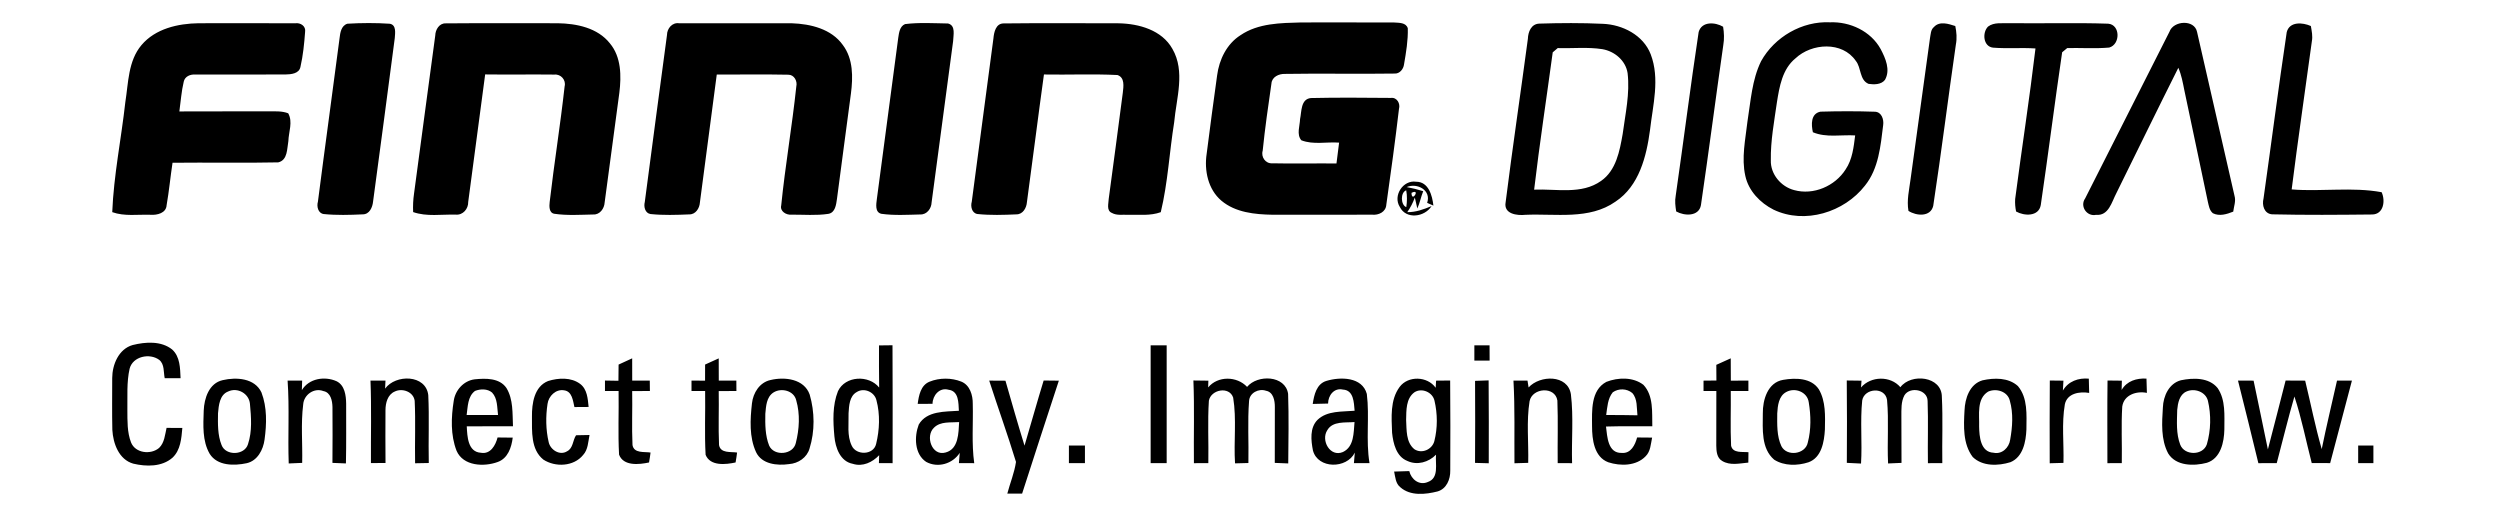
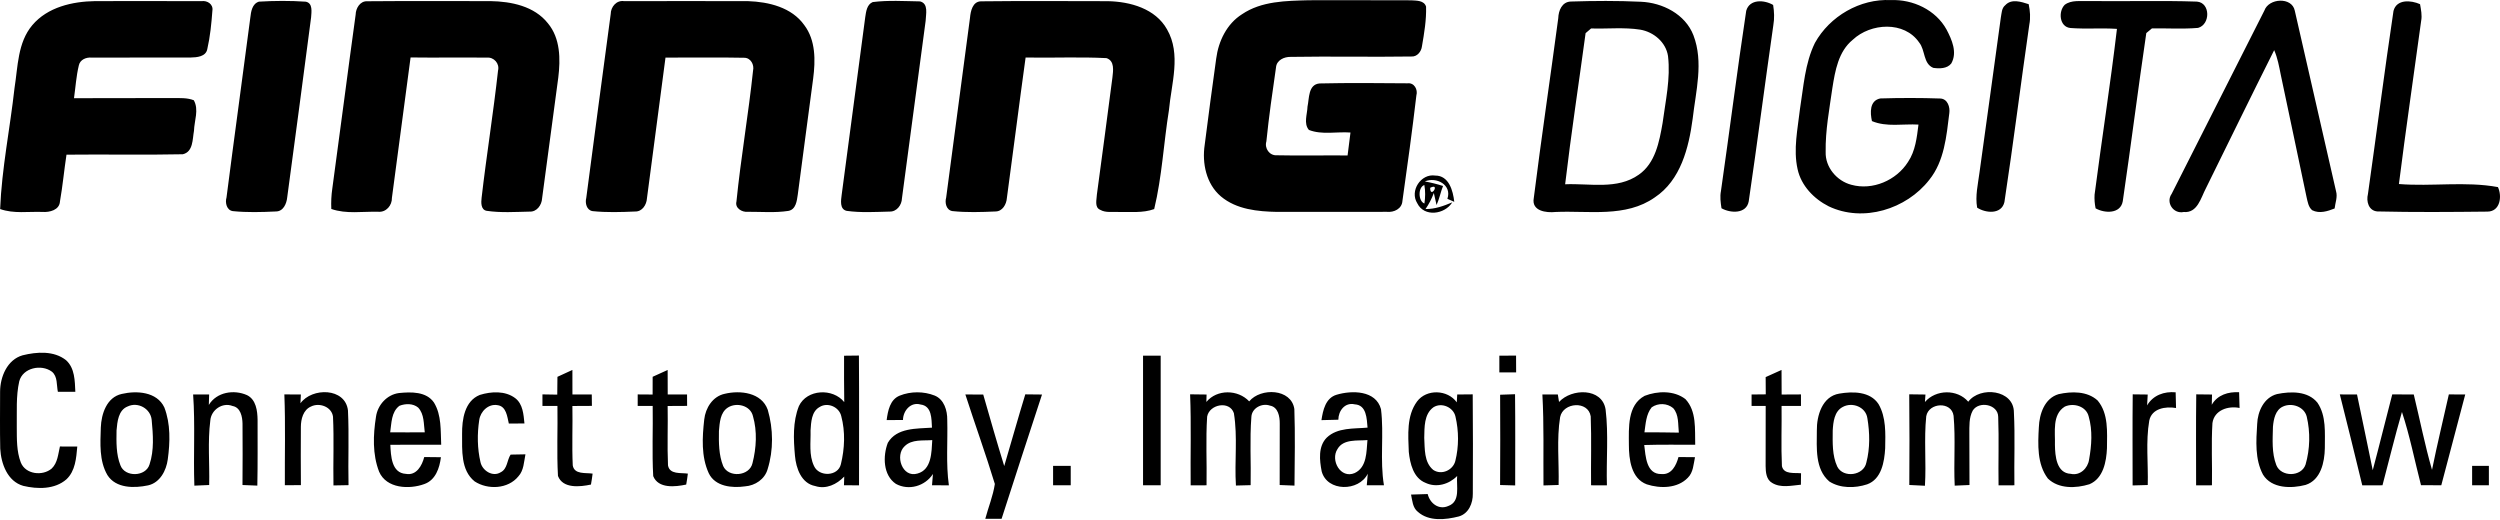
- <svg xmlns="http://www.w3.org/2000/svg" width="1040" height="216" viewBox="0 0 780 162">
-   <path d="M44.14 14.07c4.34-5.14 11.39-6.73 17.84-6.82 10.05 0 20.1-.03 30.15.01 1.62-.24 3.37.89 3.06 2.7-.27 3.66-.63 7.33-1.45 10.91-.42 2.15-2.96 2.33-4.73 2.37-9.35.06-18.71-.04-28.06.02-1.53-.13-3.27.56-3.62 2.21-.74 3.05-.93 6.2-1.37 9.3 9.35-.06 18.69.01 28.03-.04 1.98.02 4.04-.12 5.93.62 1.51 2.67.13 5.83.05 8.68-.44 2.35-.19 5.93-3.16 6.63-10.98.24-21.99-.01-32.98.12-.67 4.41-1.08 8.86-1.85 13.26-.14 2.44-2.95 3.12-4.96 2.97-3.99-.15-8.15.56-12-.82.46-11.51 2.81-22.86 4.08-34.3.97-6.06.86-12.86 5.04-17.82zM108.38 7.4c4.41-.26 8.86-.29 13.27.01 2.07.4 1.62 2.93 1.52 4.46-2.19 17.01-4.51 34-6.77 51-.18 1.81-1.11 4.04-3.27 4.01-4.04.19-8.12.31-12.15-.1-1.75-.25-2.23-2.39-1.79-3.86 2.18-17 4.54-33.98 6.75-50.98.2-1.72.5-3.92 2.44-4.54zM135.8 11.07c.04-1.78 1.23-3.84 3.23-3.78 11.65-.11 23.31-.01 34.96-.04 5.9.09 12.46 1.41 16.31 6.29 3.54 4.25 3.58 10.15 2.94 15.37-1.55 11.42-3.04 22.84-4.59 34.26-.1 1.88-1.49 3.86-3.55 3.75-4.04.08-8.14.37-12.14-.22-1.71-.28-1.61-2.39-1.46-3.68 1.39-12.04 3.33-24.02 4.66-36.07.51-1.99-1.17-3.88-3.18-3.68-7.2-.09-14.41.05-21.61-.05-1.79 13.26-3.5 26.53-5.29 39.79.06 2.14-1.63 4.16-3.88 3.95-4.42-.12-9.03.7-13.3-.79-.09-1.93 0-3.87.28-5.78 2.25-16.43 4.35-32.89 6.62-49.32zM208.1 10.92c.01-2.03 1.64-4 3.8-3.66 11.72-.02 23.44-.03 35.15 0 5.84.2 12.35 1.75 15.92 6.79 3.26 4.32 3.18 10.03 2.52 15.14-1.44 10.97-2.94 21.92-4.36 32.89-.26 1.76-.51 4.25-2.67 4.64-3.8.58-7.7.23-11.54.25-1.59.17-3.65-1.04-3.18-2.89 1.25-12.4 3.4-24.72 4.71-37.12.39-1.66-.66-3.65-2.49-3.65-7.44-.16-14.89-.02-22.33-.05a17405.4 17405.4 0 0 1-5.26 39.92c-.11 1.79-1.33 3.76-3.33 3.71-4.02.17-8.09.31-12.1-.11-1.68-.28-2.15-2.3-1.77-3.73 2.26-17.38 4.61-34.75 6.93-52.13zM282.37 7.52c4.42-.56 8.96-.26 13.42-.19 2.48.63 1.63 3.68 1.58 5.54-2.24 16.76-4.46 33.52-6.71 50.28-.05 1.89-1.47 3.83-3.5 3.76-4.04.1-8.14.36-12.16-.2-2.08-.46-1.62-3.04-1.42-4.62 2.21-16.76 4.45-33.52 6.67-50.28.24-1.56.45-3.59 2.12-4.29zM309.95 11.97c.17-1.87.73-4.61 3.1-4.66 11.99-.14 24-.05 35.99-.04 6.32.12 13.47 2.1 16.76 7.99 4.07 7.06 1.22 15.37.54 22.91-1.5 9.32-1.96 18.84-4.18 28.03-3.26 1.19-6.77.74-10.16.82-1.7-.11-3.55.29-5.1-.59-1.76-.71-1.02-2.97-.98-4.39 1.46-11.04 2.99-22.08 4.4-33.14.21-1.91.68-4.7-1.67-5.49-7.63-.39-15.3-.03-22.94-.17-1.84 13.27-3.5 26.57-5.31 39.84-.13 1.78-1.25 3.8-3.25 3.8-4.06.18-8.17.32-12.21-.11-1.72-.28-2.18-2.36-1.75-3.82 2.21-17 4.54-33.98 6.76-50.98zM387.04 10.98c5.55-3.77 12.52-3.8 18.97-3.98 9.67.01 19.34-.03 29.01.02 1.5.11 3.66-.01 4.21 1.8.11 3.77-.53 7.53-1.17 11.24-.17 1.48-1.35 2.99-2.96 2.89-11.41.18-22.83-.09-34.24.11-1.85-.05-4.01.92-4.17 2.99-1.01 6.97-2.02 13.96-2.73 20.97-.59 1.94.88 4.08 2.98 3.93 6.67.15 13.36-.01 20.04.05.28-2.16.55-4.33.82-6.5-3.91-.29-8.05.72-11.78-.73-1.56-1.82-.46-4.47-.4-6.62.51-2.32.16-6.25 3.39-6.56 8.31-.19 16.64-.11 24.95-.04 1.92-.24 3 1.78 2.52 3.44-1.17 9.97-2.54 19.93-3.95 29.88-.13 2.26-2.41 3.33-4.45 3.11-10.34.05-20.69 0-31.04.02-5.53-.1-11.56-.68-15.97-4.39-4.17-3.54-5.38-9.43-4.59-14.64 1.03-8.16 2.13-16.3 3.26-24.45.64-4.92 3-9.82 7.3-12.54zM480.25 7.37c6.61-.21 13.25-.25 19.85.06 6.15.25 12.61 3.52 14.92 9.51 2.92 7.64.67 15.84-.22 23.65-1.1 8.23-3.39 17.43-10.75 22.31-8.21 5.78-18.7 3.7-28.08 4.12-2.67.29-6.91-.24-6.21-3.94 2.14-17.01 4.67-33.99 6.94-50.99.07-2.15 1.04-4.63 3.55-4.72m5.76 7.63c-.39.34-1.17 1-1.56 1.33-1.93 14.28-4.11 28.53-5.8 42.84 6.95-.3 14.79 1.61 20.88-2.72 4.71-3.27 5.81-9.35 6.74-14.62.83-6.29 2.3-12.64 1.54-19.02-.6-3.93-4.07-6.82-7.87-7.47-4.6-.72-9.29-.19-13.93-.34zM529.98 9.99c.96-3.39 5.15-3.12 7.63-1.65.31 1.89.39 3.82.06 5.72-2.39 16.65-4.54 33.33-6.98 49.96-.66 3.61-5.19 3.38-7.72 1.95-.25-1.63-.47-3.27-.15-4.9 2.45-17.02 4.59-34.09 7.16-51.08zM549.46 19.09c4.2-7.57 12.8-12.56 21.5-12.13 6.25-.25 12.74 2.76 15.81 8.36 1.51 2.87 3.11 6.48 1.34 9.6-1.17 1.51-3.4 1.5-5.11 1.25-2.88-1.19-2.23-5.03-3.99-7.18-4.21-6.17-13.76-5.55-18.83-.78-4.09 3.33-5 8.8-5.78 13.7-.85 6-2 12.01-1.9 18.09-.14 4.33 3.16 8.24 7.27 9.31 6.02 1.67 12.77-1.24 16.07-6.46 2.11-3.12 2.51-6.97 2.97-10.6-4.39-.26-9.02.77-13.19-.99-.53-2.36-.71-5.8 2.36-6.42 5.69-.17 11.4-.18 17.08.02 2.03.14 2.74 2.45 2.49 4.17-.81 6.51-1.4 13.57-5.68 18.88-6.48 8.34-18.78 12.16-28.51 7.51-4.19-2.11-7.81-5.86-8.82-10.54-1.26-5.63.04-11.38.67-17 1.02-6.33 1.39-12.95 4.25-18.79zM603.41 8.41c1.75-1.91 4.53-.97 6.64-.29.4 1.9.56 3.86.18 5.79-2.43 16.76-4.51 33.57-7.06 50.31-.83 3.56-5.28 3.17-7.73 1.58-.59-3.32.24-6.63.66-9.92 2.02-14.66 4.07-29.33 6.06-44 .24-1.19.2-2.63 1.25-3.47zM620.26 8.3c1.92-1.46 4.48-.95 6.72-1.07 10.26.14 20.53-.19 30.77.16 3.85.32 3.83 6.49.32 7.45-4.35.38-8.73.07-13.09.15-.4.33-1.2.99-1.59 1.32-2.34 15.88-4.34 31.8-6.67 47.67-.64 3.65-5.16 3.45-7.7 2.01-.27-1.29-.37-2.59-.29-3.89 2.04-15.67 4.48-31.29 6.34-46.98-4.41-.3-8.83.1-13.22-.25-3.1-.32-3.46-4.68-1.59-6.57zM676.86 9.93c1.23-3.54 7.82-3.94 8.62.03 3.9 17.05 7.79 34.1 11.69 51.15.49 1.64-.21 3.29-.4 4.92-2 .8-4.3 1.53-6.35.5-1.09-.9-1.28-2.39-1.59-3.67-2.4-11.58-4.9-23.14-7.32-34.72-.47-2.36-.9-4.77-1.87-6.99-6.53 13.01-12.91 26.1-19.35 39.15-1.43 2.7-2.38 7.1-6.31 6.73-2.91.62-5.14-2.7-3.41-5.13 8.75-17.33 17.51-34.65 26.29-51.97zM713.46 10.03c.88-3.39 4.98-3.06 7.53-1.91.27 1.57.62 3.17.31 4.76-2.09 15.41-4.36 30.8-6.3 46.22 9.33.75 18.85-.83 28.07.87 1.23 2.64.64 6.93-2.98 6.95-10.4.11-20.82.2-31.22-.05-2.48-.21-3.18-2.87-2.65-4.94 2.45-17.3 4.66-34.63 7.24-51.9zM436.74 64.56c-2.23-3.5 1.02-8.49 5.09-7.86 3.9-.02 5.05 4.35 5.39 7.45-.66-.29-1.3-.58-1.95-.86 1.36-3.95-3.12-6.33-6.4-4.92 1.75.31 3.47.74 5.17 1.28-.71 1.77-1.04 3.67-1.84 5.4l-.77-3.42c-.59 1.63-1.38 3.14-2.36 4.56 2.68.04 5.16-.88 7.59-1.9-2.14 3.45-7.97 4.26-9.92.27m2.02.06c.26-1.68.3-3.57-.02-5.24-1.85.62-1.75 4.61.02 5.24m1.63-4.45c.01 3.3 2.99-1.52 0 0zM41.39 107.65c4.02-1 8.91-1.34 12.33 1.4 2.49 2.26 2.47 5.84 2.62 8.94-1.65.01-3.3.01-4.95.01-.41-1.91-.02-4.34-1.7-5.71-2.97-2.21-8.26-1.12-9.25 2.74-.96 4.24-.63 8.64-.7 12.96.02 3.36-.08 6.86 1.14 10.04 1.34 3.39 6.18 3.92 8.76 1.72 1.69-1.62 1.83-4.11 2.33-6.25 1.64 0 3.28 0 4.92.02-.29 3.24-.54 6.92-3.08 9.29-3.32 2.89-8.18 2.81-12.23 1.85-4.5-1.27-6.3-6.32-6.53-10.55-.12-5.38-.04-10.76-.04-16.14.01-4.2 2.01-9.08 6.38-10.32zM274.25 107.77c1.05-.02 3.16-.04 4.21-.05.09 12.26.03 24.53.03 36.79-1.06 0-3.2-.02-4.27-.02l.08-2.47c-2.1 2.21-5.15 3.69-8.23 2.69-3.95-.74-5.43-5.06-5.74-8.58-.42-4.67-.65-9.65 1.12-14.09 2.27-4.81 9.63-5.15 12.85-1.12-.09-4.38-.04-8.77-.05-13.15m-6.95 14.55c-2.29 1.26-2.4 4.31-2.55 6.62.09 3.36-.52 6.98.99 10.11 1.4 3.09 6.8 2.98 7.61-.54 1.08-4.42 1.28-9.2.1-13.63-.61-2.61-3.88-4.02-6.15-2.56zM359 107.75h5v36.75h-5v-36.75zM460 107.75c1.58 0 3.16 0 4.74-.01 0 1.59 0 3.17.02 4.76H460c-.01-1.58 0-3.17 0-4.75zM193 113.75c1.41-.66 2.82-1.3 4.24-1.95.01 2.32.01 4.63.01 6.95 1.83 0 3.65-.01 5.48 0l.04 3.24-5.53.03c.11 5.61-.16 11.23.1 16.84.46 2.66 3.68 2.02 5.63 2.33a53.89 53.89 0 0 1-.47 3.1c-3.09.66-7.98 1.21-9.35-2.44-.37-6.6-.04-13.23-.15-19.85h-4.25v-3.27c1.4.02 2.8.04 4.2.07.03-1.69.04-3.37.05-5.05zM219.99 113.74c1.42-.65 2.83-1.29 4.25-1.93.01 2.31.01 4.63.02 6.94h5.48c.01.81.02 2.43.02 3.24l-5.52.03c.11 5.61-.15 11.24.1 16.84.47 2.65 3.67 2.03 5.63 2.33-.13 1.03-.28 2.07-.47 3.1-3.08.66-7.91 1.21-9.35-2.39-.37-6.62-.04-13.27-.15-19.9h-4.25v-3.26l4.23.03c.01-1.68.01-3.36.01-5.03zM535.49 113.83c1.49-.68 2.98-1.37 4.5-2.03 0 2.32.01 4.64.03 6.97 1.82-.02 3.64-.02 5.48-.03V122H540c.08 5.68-.17 11.38.1 17.06.53 2.44 3.59 1.83 5.42 2.03l-.04 3.24c-2.7.24-5.71 1-8.17-.52-1.66-.95-1.81-3.06-1.83-4.75 0-5.69.03-11.37.02-17.06h-4v-3.24c1.33-.01 2.67-.03 4.02-.04-.02-1.63-.03-3.26-.03-4.89zM69.5 118.6c4.22-.98 9.96-.65 12.07 3.83 1.79 4.65 1.64 9.85.97 14.73-.42 3.17-2.21 6.61-5.58 7.36-3.9.83-9.14.88-11.53-2.92-2.36-4.05-2.01-8.97-1.87-13.48.15-3.85 1.66-8.58 5.94-9.52m1.67 3.55c-2.66 1.04-2.93 4.35-3.15 6.79-.05 3.3-.14 6.77 1.1 9.89 1.27 3.46 7.2 3.27 8.25-.24 1.35-4.03 1-8.45.61-12.62-.3-3.21-3.9-5.21-6.81-3.82zM94.18 121.72c2.22-3.66 7.11-4.43 10.82-2.78 2.58 1.26 2.96 4.46 3 7-.01 6.22.06 12.44-.07 18.65-1.4-.06-2.81-.12-4.21-.17.02-5.81.08-11.62.01-17.42-.04-1.95-.55-4.57-2.82-4.98-2.88-1.13-6.09 1.11-6.31 4.13-.77 6.04-.17 12.18-.32 18.27-1.4.05-2.8.11-4.2.18-.31-8.61.26-17.25-.35-25.85h4.54c-.02.74-.07 2.23-.09 2.97zM120.15 121.25c3.28-4.52 12.71-4.46 13.47 2.02.34 7.05 0 14.13.16 21.19-1.43.01-2.85.04-4.27.08-.12-6.5.18-13-.13-19.49-.37-2.82-3.87-4.07-6.24-2.88-2.21.95-2.86 3.58-2.87 5.77-.06 5.5-.01 11.01.01 16.51-1.52.03-3.03.04-4.55.03-.05-8.58.2-17.17-.14-25.74 1.56.01 3.12.01 4.68.01l-.12 2.5zM141.56 125.1c.46-3.36 3.1-6.3 6.51-6.75 3.41-.34 7.77-.48 9.94 2.71 2.17 3.57 1.85 7.93 2.04 11.94-4.81.01-9.61-.02-14.42.02.16 3.08.3 8.01 4.41 8.24 3 .56 4.58-2.35 5.2-4.77 1.57.01 3.15.03 4.73.05-.38 3.06-1.51 6.49-4.71 7.61-4.28 1.56-10.73 1.29-12.81-3.5-1.91-4.92-1.7-10.42-.89-15.55m6.64-3.13c-2.32 1.75-2.22 4.92-2.61 7.51 3.27.03 6.53.02 9.8 0-.32-2.37-.11-5.13-1.87-7.01-1.45-1.22-3.63-1.17-5.32-.5zM171 118.88c3.22-1 7.18-1.22 10.01.9 2.22 1.67 2.38 4.66 2.64 7.19-1.48.02-2.95.03-4.43.03-.46-1.95-.7-4.9-3.22-5.22-2.59-.45-4.84 1.79-5.17 4.23-.6 3.94-.55 8.05.36 11.95.53 2.4 3.46 4.27 5.72 2.85 1.95-.96 1.76-3.44 2.82-5.01l4.2-.08c-.43 2.12-.45 4.57-2 6.24-2.93 3.63-8.69 3.87-12.41 1.43-3.96-3.19-3.52-8.85-3.55-13.41-.04-4.09.69-9.37 5.03-11.1zM240.43 118.56c4.4-1.05 10.45-.37 12.19 4.54 1.58 5.42 1.65 11.43-.04 16.83-.8 2.84-3.54 4.67-6.41 4.87-3.67.53-8.48.06-10.28-3.73-2.17-4.72-1.84-10.18-1.28-15.22.36-3.28 2.4-6.57 5.82-7.29m.9 3.89c-2.22 1.42-2.33 4.31-2.55 6.66-.06 3.32-.05 6.8 1.2 9.93 1.53 3.39 7.48 2.89 8.31-.81 1.1-4.31 1.38-9.03.13-13.34-.71-3.03-4.65-3.98-7.09-2.44zM290.03 119.08c3.1-1.25 6.82-1.25 9.92-.01 2.67 1.1 3.59 4.24 3.55 6.9.17 6.18-.4 12.4.46 18.54-1.59 0-3.19-.01-4.78-.02.06-.8.19-2.4.26-3.2-2.22 3.45-6.85 4.8-10.49 2.81-3.67-2.45-3.73-7.9-2.3-11.64 2.53-4.33 8.19-3.99 12.52-4.3-.15-2.44.02-6.16-3.23-6.56-2.8-.81-4.97 1.77-4.99 4.39-1.55 0-3.09.01-4.63.02.35-2.62.94-5.83 3.71-6.93m1.4 14.33c-2.85 2.62-.69 9.06 3.63 7.76 4.06-1.1 3.98-6.12 4.19-9.48-2.62.21-5.77-.3-7.82 1.72zM376.95 120.87c3.01-3.65 8.97-3.55 12.14-.16 3.25-3.93 11.95-3.67 12.8 2.17.25 7.23.1 14.48.04 21.71-1.41-.07-2.81-.12-4.2-.17.02-5.81.04-11.62.02-17.43.02-1.97-.45-4.68-2.78-5.08-2.25-.79-5.12.67-5.26 3.19-.5 6.43-.07 12.91-.21 19.36-1.04.03-3.13.09-4.17.11-.44-6.83.53-13.75-.58-20.52-1.21-3.64-6.94-2.52-7.58.97-.42 6.47-.05 12.99-.17 19.48-1.5 0-3 0-4.5.01-.1-8.6.19-17.21-.16-25.8l4.67.06-.06 2.1zM413.87 118.83c4.32-1.29 11.14-1.28 12.58 4.08.89 7.15-.36 14.44.84 21.59-1.63-.01-3.25-.01-4.87 0l.28-3.28c-2.51 5.1-11.51 5.14-13.06-.66-.61-3.15-1.05-7.07 1.43-9.57 3.07-2.93 7.67-2.48 11.57-2.84-.23-2.52-.25-6.42-3.64-6.6-2.78-.64-4.63 1.84-4.64 4.36-1.6.06-3.21.09-4.79.12.43-2.81 1.16-6.27 4.3-7.2m.25 15.39c-2.08 3.15.86 8.53 4.87 6.81 3.53-1.66 3.32-6.06 3.62-9.35-2.85.26-6.8-.39-8.49 2.54zM436.67 120.74c2.68-3.61 8.68-3.38 11.26.24.03-.56.1-1.67.13-2.22 1.46-.02 2.92-.03 4.39-.04.09 9.38.07 18.76.03 28.14.05 2.69-1.16 5.66-3.96 6.47-3.76.95-8.49 1.48-11.62-1.31-1.5-1.18-1.56-3.19-1.93-4.89 1.57-.07 3.14-.12 4.72-.15.62 2.61 3.13 4.59 5.83 3.39 3.55-1.27 2.24-5.64 2.52-8.51-2.29 2.36-5.88 3.4-8.95 1.95-3.46-1.36-4.41-5.47-4.76-8.78-.17-4.8-.67-10.19 2.34-14.29m4.65 1.64c-2.69 1.94-2.54 5.68-2.61 8.65.18 3.1-.1 6.9 2.54 9.1 2.32 1.58 5.6.12 6.27-2.52 1.03-4.1 1-8.5.04-12.6-.59-2.64-3.93-4.1-6.24-2.63zM476.92 120.88c3.53-3.88 12.22-4.1 13.2 2.13.86 7.12.16 14.34.37 21.5-1.5-.01-3-.01-4.49-.01-.08-6.52.15-13.04-.1-19.55-.71-4.5-7.81-4-8.67.21-1.02 6.34-.27 12.84-.43 19.25-1.44.07-2.86.11-4.29.13-.08-8.6.17-17.2-.31-25.79h4.38c.08.53.25 1.6.34 2.13zM501.19 119.14c3.63-1.41 8.33-1.56 11.55.92 3.23 3.43 2.66 8.59 2.78 12.94-4.82.02-9.64-.07-14.45.08.4 3.12.53 8.34 4.9 8.23 2.88.26 4.19-2.52 4.81-4.82 1.55.01 3.12.02 4.68.04-.43 2.01-.47 4.31-2.04 5.84-2.93 3.05-7.85 3.09-11.63 1.86-4.44-1.65-5.07-7.14-5.07-11.23-.01-4.78-.47-11.22 4.47-13.86m2 3.25c-1.62 1.99-1.7 4.67-2.06 7.09 3.25.02 6.5 0 9.75.09-.27-2.34.07-5.06-1.61-6.95-1.72-1.43-4.25-1.5-6.08-.23zM556.36 118.51c3.79-.65 8.75-.66 11.12 2.96 2.19 3.75 1.97 8.35 1.89 12.54-.22 3.8-1.02 8.75-5.12 10.22-3.44 1.12-7.59 1.18-10.71-.81-4.11-3.53-3.55-9.53-3.54-14.42-.06-4.23 1.52-9.7 6.36-10.49m.95 3.8c-2.37 1.25-2.67 4.28-2.81 6.67-.02 3.41-.18 7.06 1.29 10.22 1.69 3.35 7.54 2.58 8.25-1.17 1.06-4.04.97-8.41.29-12.51-.43-3.24-4.3-4.72-7.02-3.21zM580.64 120.89c3.07-3.58 9.19-3.71 12.28-.08 3.35-4.47 12.95-3.44 12.94 3.03.35 6.88.03 13.77.14 20.66-1.5 0-3 .01-4.49.01-.11-6.47.14-12.95-.1-19.42-.04-3.58-5.48-4.57-7.22-1.77-1.1 2.04-.94 4.42-.96 6.66.04 4.81 0 9.63.04 14.44-1.4.05-2.8.11-4.19.18-.32-6.6.27-13.23-.32-19.81-.57-4.16-7.06-3.76-7.75.14-.67 6.53.04 13.14-.37 19.7-1.48-.1-2.96-.17-4.43-.22.05-8.56.08-17.13-.02-25.7l4.6.06c-.04.53-.11 1.59-.15 2.12zM618.54 118.66c3.66-.81 8.1-.9 11.05 1.8 3.14 3.73 2.67 8.98 2.65 13.54-.16 3.78-1.04 8.56-4.97 10.2-3.82 1.19-8.73 1.36-11.78-1.62-3.1-4.09-2.83-9.65-2.56-14.52.14-3.75 1.6-8.23 5.61-9.4m1.75 3.53c-3.65 2.27-2.68 7.23-2.8 10.87.05 3.1.41 8.01 4.49 8.19 2.62.59 4.84-1.56 5.19-4.04.72-4 1.03-8.26-.11-12.21-.68-2.9-4.26-3.95-6.77-2.81zM643.62 121.85c1.68-2.89 4.85-4.01 8.09-3.71.03 1.49.06 2.97.11 4.45-2.96-.5-6.86.09-7.59 3.57-1.03 6-.26 12.18-.43 18.26-1.44.05-2.87.09-4.29.12 0-8.61-.06-17.21.03-25.82 1.06.01 3.19.04 4.25.05-.04.77-.13 2.31-.17 3.08zM661.95 121.67c1.62-2.81 4.67-3.72 7.75-3.55.03 1.49.07 2.98.13 4.46-3.24-.67-7.18.61-7.69 4.28-.36 5.87-.03 11.76-.14 17.64-1.51 0-3 0-4.49.01 0-8.6-.07-17.2.04-25.79 1.48.01 2.97.03 4.47.05-.02.72-.05 2.17-.07 2.9zM680.44 118.64c3.83-.79 8.75-.92 11.46 2.44 2.56 3.75 2.08 8.57 2.1 12.89-.07 3.96-1.14 9.05-5.45 10.42-4.04 1.06-9.62 1.08-12.08-2.92-2.32-4.36-1.95-9.57-1.65-14.34.13-3.55 1.9-7.51 5.62-8.49m1.72 3.52c-2.19.96-2.68 3.63-2.87 5.75-.08 3.61-.38 7.4.95 10.85 1.34 3.44 7.11 3.42 8.3-.15 1.26-4.36 1.37-9.15.33-13.57-.71-2.83-4.2-4.02-6.71-2.88zM308.63 118.75c1.69 0 3.38.01 5.07.03 1.94 6.76 3.87 13.53 5.95 20.26 2.01-6.77 3.9-13.57 5.97-20.32 1.58.02 3.16.03 4.74.05-3.83 11.74-7.7 23.47-11.46 35.23h-4.62c.87-3.3 2.21-6.49 2.71-9.88-2.59-8.51-5.63-16.9-8.36-25.37zM460.22 118.83c1.4-.06 2.81-.11 4.23-.15.1 8.62.04 17.24.04 25.86-1.44-.03-2.86-.07-4.28-.12.07-8.53.05-17.06.01-25.59zM698.25 118.74c1.62.01 3.24.01 4.87.02 1.53 7.14 2.96 14.31 4.46 21.46 1.91-7.14 3.66-14.33 5.53-21.49l6.1.03c1.73 7.12 3.14 14.32 5.17 21.36 1.45-7.16 3.18-14.26 4.77-21.38 1.54 0 3.09.01 4.65.01-2.24 8.59-4.54 17.16-6.79 25.74-1.93.01-3.84 0-5.75-.02-1.79-6.92-3.16-13.97-5.4-20.76-2.01 6.88-3.67 13.86-5.52 20.79-1.92 0-3.83 0-5.73.01-2.06-8.61-4.22-17.19-6.36-25.77zM333.5 139h5v5.5h-5c-.01-1.83-.01-3.67 0-5.5zM735.75 139h4.75c-.01 1.83-.01 3.66 0 5.5h-4.75c-.01-1.83-.01-3.67 0-5.5z" />
+ <svg xmlns="http://www.w3.org/2000/svg" width="944.892" height="196.212" viewBox="0 0 708.669 147.159">
+   <path d="M9.156 7.136c4.34-5.14 11.39-6.73 17.84-6.82 10.05 0 20.1-.03 30.15.01 1.62-.24 3.37.89 3.06 2.7-.27 3.66-.63 7.33-1.45 10.91-.42 2.15-2.96 2.33-4.73 2.37-9.35.06-18.71-.04-28.06.02-1.53-.13-3.27.56-3.62 2.21-.74 3.05-.93 6.2-1.37 9.3 9.35-.06 18.69.01 28.03-.04 1.98.02 4.04-.12 5.93.62 1.51 2.67.13 5.83.05 8.68-.44 2.35-.19 5.93-3.16 6.63-10.98.24-21.99-.01-32.98.12-.67 4.41-1.08 8.86-1.85 13.26-.14 2.44-2.95 3.12-4.96 2.97-3.99-.15-8.15.56-12-.82.46-11.51 2.81-22.86 4.08-34.3.97-6.06.86-12.86 5.04-17.82zM73.396.466c4.41-.26 8.86-.29 13.27.01 2.07.4 1.62 2.93 1.52 4.46-2.19 17.01-4.51 34-6.77 51-.18 1.81-1.11 4.04-3.27 4.01-4.04.19-8.12.31-12.15-.1-1.75-.25-2.23-2.39-1.79-3.86 2.18-17 4.54-33.98 6.75-50.98.2-1.72.5-3.92 2.44-4.54zM100.816 4.136c.04-1.78 1.23-3.84 3.23-3.78 11.65-.11 23.31-.01 34.96-.04 5.9.09 12.46 1.41 16.31 6.29 3.54 4.25 3.58 10.15 2.94 15.37-1.55 11.42-3.04 22.84-4.59 34.26-.1 1.88-1.49 3.86-3.55 3.75-4.04.08-8.14.37-12.14-.22-1.71-.28-1.61-2.39-1.46-3.68 1.39-12.04 3.33-24.02 4.66-36.07.51-1.99-1.17-3.88-3.18-3.68-7.2-.09-14.41.05-21.61-.05-1.79 13.26-3.5 26.53-5.29 39.79.06 2.14-1.63 4.16-3.88 3.95-4.42-.12-9.03.7-13.3-.79-.09-1.93 0-3.87.28-5.78 2.25-16.43 4.35-32.89 6.62-49.32zM173.116 3.986c.01-2.03 1.64-4 3.8-3.66 11.72-.02 23.44-.03 35.15 0 5.84.2 12.35 1.75 15.92 6.79 3.26 4.32 3.18 10.03 2.52 15.14-1.44 10.97-2.94 21.92-4.36 32.89-.26 1.76-.51 4.25-2.67 4.64-3.8.58-7.7.23-11.54.25-1.59.17-3.65-1.04-3.18-2.89 1.25-12.4 3.4-24.72 4.71-37.12.39-1.66-.66-3.65-2.49-3.65-7.44-.16-14.89-.02-22.33-.05a17405.4 17405.4 0 0 1-5.26 39.92c-.11 1.79-1.33 3.76-3.33 3.71-4.02.17-8.09.31-12.1-.11-1.68-.28-2.15-2.3-1.77-3.73 2.26-17.38 4.61-34.75 6.93-52.13zM247.386.586c4.42-.56 8.96-.26 13.42-.19 2.48.63 1.63 3.68 1.58 5.54-2.24 16.76-4.46 33.52-6.71 50.28-.05 1.89-1.47 3.83-3.5 3.76-4.04.1-8.14.36-12.16-.2-2.08-.46-1.62-3.04-1.42-4.62 2.21-16.76 4.45-33.52 6.67-50.28.24-1.56.45-3.59 2.12-4.29zM274.966 5.036c.17-1.87.73-4.61 3.1-4.66 11.99-.14 24-.05 35.99-.04 6.32.12 13.47 2.1 16.76 7.99 4.07 7.06 1.22 15.37.54 22.91-1.5 9.32-1.96 18.84-4.18 28.03-3.26 1.19-6.77.74-10.16.82-1.7-.11-3.55.29-5.1-.59-1.76-.71-1.02-2.97-.98-4.39 1.46-11.04 2.99-22.08 4.4-33.14.21-1.91.68-4.7-1.67-5.49-7.63-.39-15.3-.03-22.94-.17-1.84 13.27-3.5 26.57-5.31 39.84-.13 1.78-1.25 3.8-3.25 3.8-4.06.18-8.17.32-12.21-.11-1.72-.28-2.18-2.36-1.75-3.82 2.21-17 4.54-33.98 6.76-50.98zM352.056 4.046c5.55-3.77 12.52-3.8 18.97-3.98 9.67.01 19.34-.03 29.01.02 1.5.11 3.66-.01 4.21 1.8.11 3.77-.53 7.53-1.17 11.24-.17 1.48-1.35 2.99-2.96 2.89-11.41.18-22.83-.09-34.24.11-1.85-.05-4.01.92-4.17 2.99-1.01 6.97-2.02 13.96-2.73 20.97-.59 1.94.88 4.08 2.98 3.93 6.67.15 13.36-.01 20.04.05.28-2.16.55-4.33.82-6.5-3.91-.29-8.05.72-11.78-.73-1.56-1.82-.46-4.47-.4-6.62.51-2.32.16-6.25 3.39-6.56 8.31-.19 16.64-.11 24.95-.04 1.92-.24 3 1.78 2.52 3.44-1.17 9.97-2.54 19.93-3.95 29.88-.13 2.26-2.41 3.33-4.45 3.11-10.34.05-20.69 0-31.04.02-5.53-.1-11.56-.68-15.97-4.39-4.17-3.54-5.38-9.43-4.59-14.64 1.03-8.16 2.13-16.3 3.26-24.45.64-4.92 3-9.82 7.3-12.54zM445.266.436c6.61-.21 13.25-.25 19.85.06 6.15.25 12.61 3.52 14.92 9.51 2.92 7.64.67 15.84-.22 23.65-1.1 8.23-3.39 17.43-10.75 22.31-8.21 5.78-18.7 3.7-28.08 4.12-2.67.29-6.91-.24-6.21-3.94 2.14-17.01 4.67-33.99 6.94-50.99.07-2.15 1.04-4.63 3.55-4.72m5.76 7.63c-.39.34-1.17 1-1.56 1.33-1.93 14.28-4.11 28.53-5.8 42.84 6.95-.3 14.79 1.61 20.88-2.72 4.71-3.27 5.81-9.35 6.74-14.62.83-6.29 2.3-12.64 1.54-19.02-.6-3.93-4.07-6.82-7.87-7.47-4.6-.72-9.29-.19-13.93-.34zM494.996 3.056c.96-3.39 5.15-3.12 7.63-1.65.31 1.89.39 3.82.06 5.72-2.39 16.65-4.54 33.33-6.98 49.96-.66 3.61-5.19 3.38-7.72 1.95-.25-1.63-.47-3.27-.15-4.9 2.45-17.02 4.59-34.09 7.16-51.08zM514.476 12.156c4.2-7.57 12.8-12.56 21.5-12.13 6.25-.25 12.74 2.76 15.81 8.36 1.51 2.87 3.11 6.48 1.34 9.6-1.17 1.51-3.4 1.5-5.11 1.25-2.88-1.19-2.23-5.03-3.99-7.18-4.21-6.17-13.76-5.55-18.83-.78-4.09 3.33-5 8.8-5.78 13.7-.85 6-2 12.01-1.9 18.09-.14 4.33 3.16 8.24 7.27 9.31 6.02 1.67 12.77-1.24 16.07-6.46 2.11-3.12 2.51-6.97 2.97-10.6-4.39-.26-9.02.77-13.19-.99-.53-2.36-.71-5.8 2.36-6.42 5.69-.17 11.4-.18 17.08.02 2.03.14 2.74 2.45 2.49 4.17-.81 6.51-1.4 13.57-5.68 18.88-6.48 8.34-18.78 12.16-28.51 7.51-4.19-2.11-7.81-5.86-8.82-10.54-1.26-5.63.04-11.38.67-17 1.02-6.33 1.39-12.95 4.25-18.79zM568.426 1.476c1.75-1.91 4.53-.97 6.64-.29.4 1.9.56 3.86.18 5.79-2.43 16.76-4.51 33.57-7.06 50.31-.83 3.56-5.28 3.17-7.73 1.58-.59-3.32.24-6.63.66-9.92 2.02-14.66 4.07-29.33 6.06-44 .24-1.19.2-2.63 1.25-3.47zM585.276 1.366c1.92-1.46 4.48-.95 6.72-1.07 10.26.14 20.53-.19 30.77.16 3.85.32 3.83 6.49.32 7.45-4.35.38-8.73.07-13.09.15-.4.33-1.2.99-1.59 1.32-2.34 15.88-4.34 31.8-6.67 47.67-.64 3.65-5.16 3.45-7.7 2.01-.27-1.29-.37-2.59-.29-3.89 2.04-15.67 4.48-31.29 6.34-46.98-4.41-.3-8.83.1-13.22-.25-3.1-.32-3.46-4.68-1.59-6.57zM641.876 2.996c1.23-3.54 7.82-3.94 8.62.03 3.9 17.05 7.79 34.1 11.69 51.15.49 1.64-.21 3.29-.4 4.92-2 .8-4.3 1.53-6.35.5-1.09-.9-1.28-2.39-1.59-3.67-2.4-11.58-4.9-23.14-7.32-34.72-.47-2.36-.9-4.77-1.87-6.99-6.53 13.01-12.91 26.1-19.35 39.15-1.43 2.7-2.38 7.1-6.31 6.73-2.91.62-5.14-2.7-3.41-5.13 8.75-17.33 17.51-34.65 26.29-51.97zM678.476 3.096c.88-3.39 4.98-3.06 7.53-1.91.27 1.57.62 3.17.31 4.76-2.09 15.41-4.36 30.8-6.3 46.22 9.33.75 18.85-.83 28.07.87 1.23 2.64.64 6.93-2.98 6.95-10.4.11-20.82.2-31.22-.05-2.48-.21-3.18-2.87-2.65-4.94 2.45-17.3 4.66-34.63 7.24-51.9zM401.756 57.626c-2.23-3.5 1.02-8.49 5.09-7.86 3.9-.02 5.05 4.35 5.39 7.45-.66-.29-1.3-.58-1.95-.86 1.36-3.95-3.12-6.33-6.4-4.92 1.75.31 3.47.74 5.17 1.28-.71 1.77-1.04 3.67-1.84 5.4l-.77-3.42c-.59 1.63-1.38 3.14-2.36 4.56 2.68.04 5.16-.88 7.59-1.9-2.14 3.45-7.97 4.26-9.92.27m2.02.06c.26-1.68.3-3.57-.02-5.24-1.85.62-1.75 4.61.02 5.24m1.63-4.45c.01 3.3 2.99-1.52 0 0zM6.406 100.716c4.02-1 8.91-1.34 12.33 1.4 2.49 2.26 2.47 5.84 2.62 8.94-1.65.01-3.3.01-4.95.01-.41-1.91-.02-4.34-1.7-5.71-2.97-2.21-8.26-1.12-9.25 2.74-.96 4.24-.63 8.64-.7 12.96.02 3.36-.08 6.86 1.14 10.04 1.34 3.39 6.18 3.92 8.76 1.72 1.69-1.62 1.83-4.11 2.33-6.25 1.64 0 3.28 0 4.92.02-.29 3.24-.54 6.92-3.08 9.29-3.32 2.89-8.18 2.81-12.23 1.85-4.5-1.27-6.3-6.32-6.53-10.55-.12-5.38-.04-10.76-.04-16.14.01-4.2 2.01-9.08 6.38-10.32zM239.266 100.836c1.05-.02 3.16-.04 4.21-.05.09 12.26.03 24.53.03 36.79-1.06 0-3.2-.02-4.27-.02l.08-2.47c-2.1 2.21-5.15 3.69-8.23 2.69-3.95-.74-5.43-5.06-5.74-8.58-.42-4.67-.65-9.65 1.12-14.09 2.27-4.81 9.63-5.15 12.85-1.12-.09-4.38-.04-8.77-.05-13.15m-6.95 14.55c-2.29 1.26-2.4 4.31-2.55 6.62.09 3.36-.52 6.98.99 10.11 1.4 3.09 6.8 2.98 7.61-.54 1.08-4.42 1.28-9.2.1-13.63-.61-2.61-3.88-4.02-6.15-2.56zM324.016 100.816h5v36.75h-5v-36.75zM425.016 100.816c1.58 0 3.16 0 4.74-.01 0 1.59 0 3.17.02 4.76h-4.76c-.01-1.58 0-3.17 0-4.75zM158.016 106.816c1.41-.66 2.82-1.3 4.24-1.95.01 2.32.01 4.63.01 6.95 1.83 0 3.65-.01 5.48 0l.04 3.24-5.53.03c.11 5.61-.16 11.23.1 16.84.46 2.66 3.68 2.02 5.63 2.33a53.89 53.89 0 0 1-.47 3.1c-3.09.66-7.98 1.21-9.35-2.44-.37-6.6-.04-13.23-.15-19.85h-4.25v-3.27c1.4.02 2.8.04 4.2.07.03-1.69.04-3.37.05-5.05zM185.006 106.806c1.42-.65 2.83-1.29 4.25-1.93.01 2.31.01 4.63.02 6.94h5.48c.01.81.02 2.43.02 3.24l-5.52.03c.11 5.61-.15 11.24.1 16.84.47 2.65 3.67 2.03 5.63 2.33-.13 1.03-.28 2.07-.47 3.1-3.08.66-7.91 1.21-9.35-2.39-.37-6.62-.04-13.27-.15-19.9h-4.25v-3.26l4.23.03c.01-1.68.01-3.36.01-5.03zM500.506 106.896c1.49-.68 2.98-1.37 4.5-2.03 0 2.32.01 4.64.03 6.97 1.82-.02 3.64-.02 5.48-.03v3.26h-5.5c.08 5.68-.17 11.38.1 17.06.53 2.44 3.59 1.83 5.42 2.03l-.04 3.24c-2.7.24-5.71 1-8.17-.52-1.66-.95-1.81-3.06-1.83-4.75 0-5.69.03-11.37.02-17.06h-4v-3.24c1.33-.01 2.67-.03 4.02-.04-.02-1.63-.03-3.26-.03-4.89zM34.516 111.666c4.22-.98 9.96-.65 12.07 3.83 1.79 4.65 1.64 9.85.97 14.73-.42 3.17-2.21 6.61-5.58 7.36-3.9.83-9.14.88-11.53-2.92-2.36-4.05-2.01-8.97-1.87-13.48.15-3.85 1.66-8.58 5.94-9.52m1.67 3.55c-2.66 1.04-2.93 4.35-3.15 6.79-.05 3.3-.14 6.77 1.1 9.89 1.27 3.46 7.2 3.27 8.25-.24 1.35-4.03 1-8.45.61-12.62-.3-3.21-3.9-5.21-6.81-3.82zM59.196 114.786c2.22-3.66 7.11-4.43 10.82-2.78 2.58 1.26 2.96 4.46 3 7-.01 6.22.06 12.44-.07 18.65-1.4-.06-2.81-.12-4.21-.17.02-5.81.08-11.62.01-17.42-.04-1.95-.55-4.57-2.82-4.98-2.88-1.13-6.09 1.11-6.31 4.13-.77 6.04-.17 12.18-.32 18.27-1.4.05-2.8.11-4.2.18-.31-8.61.26-17.25-.35-25.85h4.54c-.02.74-.07 2.23-.09 2.97zM85.166 114.316c3.28-4.52 12.71-4.46 13.47 2.02.34 7.05 0 14.13.16 21.19-1.43.01-2.85.04-4.27.08-.12-6.5.18-13-.13-19.49-.37-2.82-3.87-4.07-6.24-2.88-2.21.95-2.86 3.58-2.87 5.77-.06 5.5-.01 11.01.01 16.51-1.52.03-3.03.04-4.55.03-.05-8.58.2-17.17-.14-25.74 1.56.01 3.12.01 4.68.01l-.12 2.5zM106.576 118.166c.46-3.36 3.1-6.3 6.51-6.75 3.41-.34 7.77-.48 9.94 2.71 2.17 3.57 1.85 7.93 2.04 11.94-4.81.01-9.61-.02-14.42.02.16 3.08.3 8.01 4.41 8.24 3 .56 4.58-2.35 5.2-4.77 1.57.01 3.15.03 4.73.05-.38 3.06-1.51 6.49-4.71 7.61-4.28 1.56-10.73 1.29-12.81-3.5-1.91-4.92-1.7-10.42-.89-15.55m6.64-3.13c-2.32 1.75-2.22 4.92-2.61 7.51 3.27.03 6.53.02 9.8 0-.32-2.37-.11-5.13-1.87-7.01-1.45-1.22-3.63-1.17-5.32-.5zM136.016 111.946c3.22-1 7.18-1.22 10.01.9 2.22 1.67 2.38 4.66 2.64 7.19-1.48.02-2.95.03-4.43.03-.46-1.95-.7-4.9-3.22-5.22-2.59-.45-4.84 1.79-5.17 4.23-.6 3.94-.55 8.05.36 11.95.53 2.4 3.46 4.27 5.72 2.85 1.95-.96 1.76-3.44 2.82-5.01l4.2-.08c-.43 2.12-.45 4.57-2 6.24-2.93 3.63-8.69 3.87-12.41 1.43-3.96-3.19-3.52-8.85-3.55-13.41-.04-4.09.69-9.37 5.03-11.1zM205.446 111.626c4.4-1.05 10.45-.37 12.19 4.54 1.58 5.42 1.65 11.43-.04 16.83-.8 2.84-3.54 4.67-6.41 4.87-3.67.53-8.48.06-10.28-3.73-2.17-4.72-1.84-10.18-1.28-15.22.36-3.28 2.4-6.57 5.82-7.29m.9 3.89c-2.22 1.42-2.33 4.31-2.55 6.66-.06 3.32-.05 6.8 1.2 9.93 1.53 3.39 7.48 2.89 8.31-.81 1.1-4.31 1.38-9.03.13-13.34-.71-3.03-4.65-3.98-7.09-2.44zM255.046 112.146c3.1-1.25 6.82-1.25 9.92-.01 2.67 1.1 3.59 4.24 3.55 6.9.17 6.18-.4 12.4.46 18.54-1.59 0-3.19-.01-4.78-.02.06-.8.19-2.4.26-3.2-2.22 3.45-6.85 4.8-10.49 2.81-3.67-2.45-3.73-7.9-2.3-11.64 2.53-4.33 8.19-3.99 12.52-4.3-.15-2.44.02-6.16-3.23-6.56-2.8-.81-4.97 1.77-4.99 4.39-1.55 0-3.09.01-4.63.02.35-2.62.94-5.83 3.71-6.93m1.4 14.33c-2.85 2.62-.69 9.06 3.63 7.76 4.06-1.1 3.98-6.12 4.19-9.48-2.62.21-5.77-.3-7.82 1.72zM341.966 113.936c3.01-3.65 8.97-3.55 12.14-.16 3.25-3.93 11.95-3.67 12.8 2.17.25 7.23.1 14.48.04 21.71-1.41-.07-2.81-.12-4.2-.17.02-5.81.04-11.62.02-17.43.02-1.97-.45-4.68-2.78-5.08-2.25-.79-5.12.67-5.26 3.19-.5 6.43-.07 12.91-.21 19.36-1.04.03-3.13.09-4.17.11-.44-6.83.53-13.75-.58-20.52-1.21-3.64-6.94-2.52-7.58.97-.42 6.47-.05 12.99-.17 19.48-1.5 0-3 0-4.5.01-.1-8.6.19-17.21-.16-25.8l4.67.06zM378.886 111.896c4.32-1.29 11.14-1.28 12.58 4.08.89 7.15-.36 14.44.84 21.59-1.63-.01-3.25-.01-4.87 0l.28-3.28c-2.51 5.1-11.51 5.14-13.06-.66-.61-3.15-1.05-7.07 1.43-9.57 3.07-2.93 7.67-2.48 11.57-2.84-.23-2.52-.25-6.42-3.64-6.6-2.78-.64-4.63 1.84-4.64 4.36-1.6.06-3.21.09-4.79.12.43-2.81 1.16-6.27 4.3-7.2m.25 15.39c-2.08 3.15.86 8.53 4.87 6.81 3.53-1.66 3.32-6.06 3.62-9.35-2.85.26-6.8-.39-8.49 2.54zM401.686 113.806c2.68-3.61 8.68-3.38 11.26.24.03-.56.1-1.67.13-2.22 1.46-.02 2.92-.03 4.39-.04.09 9.38.07 18.76.03 28.14.05 2.69-1.16 5.66-3.96 6.47-3.76.95-8.49 1.48-11.62-1.31-1.5-1.18-1.56-3.19-1.93-4.89 1.57-.07 3.14-.12 4.72-.15.62 2.61 3.13 4.59 5.83 3.39 3.55-1.27 2.24-5.64 2.52-8.51-2.29 2.36-5.88 3.4-8.95 1.95-3.46-1.36-4.41-5.47-4.76-8.78-.17-4.8-.67-10.19 2.34-14.29m4.65 1.64c-2.69 1.94-2.54 5.68-2.61 8.65.18 3.1-.1 6.9 2.54 9.1 2.32 1.58 5.6.12 6.27-2.52 1.03-4.1 1-8.5.04-12.6-.59-2.64-3.93-4.1-6.24-2.63zM441.936 113.946c3.53-3.88 12.22-4.1 13.2 2.13.86 7.12.16 14.34.37 21.5-1.5-.01-3-.01-4.49-.01-.08-6.52.15-13.04-.1-19.55-.71-4.5-7.81-4-8.67.21-1.02 6.34-.27 12.84-.43 19.25-1.44.07-2.86.11-4.29.13-.08-8.6.17-17.2-.31-25.79h4.38c.08.53.25 1.6.34 2.13zM466.206 112.206c3.63-1.41 8.33-1.56 11.55.92 3.23 3.43 2.66 8.59 2.78 12.94-4.82.02-9.64-.07-14.45.08.4 3.12.53 8.34 4.9 8.23 2.88.26 4.19-2.52 4.81-4.82 1.55.01 3.12.02 4.68.04-.43 2.01-.47 4.31-2.04 5.84-2.93 3.05-7.85 3.09-11.63 1.86-4.44-1.65-5.07-7.14-5.07-11.23-.01-4.78-.47-11.22 4.47-13.86m2 3.25c-1.62 1.99-1.7 4.67-2.06 7.09 3.25.02 6.5 0 9.75.09-.27-2.34.07-5.06-1.61-6.95-1.72-1.43-4.25-1.5-6.08-.23zM521.376 111.576c3.79-.65 8.75-.66 11.12 2.96 2.19 3.75 1.97 8.35 1.89 12.54-.22 3.8-1.02 8.75-5.12 10.22-3.44 1.12-7.59 1.18-10.71-.81-4.11-3.53-3.55-9.53-3.54-14.42-.06-4.23 1.52-9.7 6.36-10.49m.95 3.8c-2.37 1.25-2.67 4.28-2.81 6.67-.02 3.41-.18 7.06 1.29 10.22 1.69 3.35 7.54 2.58 8.25-1.17 1.06-4.04.97-8.41.29-12.51-.43-3.24-4.3-4.72-7.02-3.21zM545.656 113.956c3.07-3.58 9.19-3.71 12.28-.08 3.35-4.47 12.95-3.44 12.94 3.03.35 6.88.03 13.77.14 20.66-1.5 0-3 .01-4.49.01-.11-6.47.14-12.95-.1-19.42-.04-3.58-5.48-4.57-7.22-1.77-1.1 2.04-.94 4.42-.96 6.66.04 4.81 0 9.63.04 14.44-1.4.05-2.8.11-4.19.18-.32-6.6.27-13.23-.32-19.81-.57-4.16-7.06-3.76-7.75.14-.67 6.53.04 13.14-.37 19.7-1.48-.1-2.96-.17-4.43-.22.05-8.56.08-17.13-.02-25.7l4.6.06c-.04.53-.11 1.59-.15 2.12zM583.556 111.726c3.66-.81 8.1-.9 11.05 1.8 3.14 3.73 2.67 8.98 2.65 13.54-.16 3.78-1.04 8.56-4.97 10.2-3.82 1.19-8.73 1.36-11.78-1.62-3.1-4.09-2.83-9.65-2.56-14.52.14-3.75 1.6-8.23 5.61-9.4m1.75 3.53c-3.65 2.27-2.68 7.23-2.8 10.87.05 3.1.41 8.01 4.49 8.19 2.62.59 4.84-1.56 5.19-4.04.72-4 1.03-8.26-.11-12.21-.68-2.9-4.26-3.95-6.77-2.81zM608.636 114.916c1.68-2.89 4.85-4.01 8.09-3.71.03 1.49.06 2.97.11 4.45-2.96-.5-6.86.09-7.59 3.57-1.03 6-.26 12.18-.43 18.26-1.44.05-2.87.09-4.29.12 0-8.61-.06-17.21.03-25.82 1.06.01 3.19.04 4.25.05-.04.77-.13 2.31-.17 3.08zM626.966 114.736c1.62-2.81 4.67-3.72 7.75-3.55.03 1.49.07 2.98.13 4.46-3.24-.67-7.18.61-7.69 4.28-.36 5.87-.03 11.76-.14 17.64-1.51 0-3 0-4.49.01 0-8.6-.07-17.2.04-25.79 1.48.01 2.97.03 4.47.05-.02.72-.05 2.17-.07 2.9zM645.456 111.706c3.83-.79 8.75-.92 11.46 2.44 2.56 3.75 2.08 8.57 2.1 12.89-.07 3.96-1.14 9.05-5.45 10.42-4.04 1.06-9.62 1.08-12.08-2.92-2.32-4.36-1.95-9.57-1.65-14.34.13-3.55 1.9-7.51 5.62-8.49m1.72 3.52c-2.19.96-2.68 3.63-2.87 5.75-.08 3.61-.38 7.4.95 10.85 1.34 3.44 7.11 3.42 8.3-.15 1.26-4.36 1.37-9.15.33-13.57-.71-2.83-4.2-4.02-6.71-2.88zM273.646 111.816c1.69 0 3.38.01 5.07.03 1.94 6.76 3.87 13.53 5.95 20.26 2.01-6.77 3.9-13.57 5.97-20.32 1.58.02 3.16.03 4.74.05-3.83 11.74-7.7 23.47-11.46 35.23h-4.62c.87-3.3 2.21-6.49 2.71-9.88-2.59-8.51-5.63-16.9-8.36-25.37zM425.236 111.896c1.4-.06 2.81-.11 4.23-.15.1 8.62.04 17.24.04 25.86-1.44-.03-2.86-.07-4.28-.12.07-8.53.05-17.06.01-25.59zM663.266 111.806c1.62.01 3.24.01 4.87.02 1.53 7.14 2.96 14.31 4.46 21.46 1.91-7.14 3.66-14.33 5.53-21.49l6.1.03c1.73 7.12 3.14 14.32 5.17 21.36 1.45-7.16 3.18-14.26 4.77-21.38 1.54 0 3.09.01 4.65.01-2.24 8.59-4.54 17.16-6.79 25.74-1.93.01-3.84 0-5.75-.02-1.79-6.92-3.16-13.97-5.4-20.76-2.01 6.88-3.67 13.86-5.52 20.79-1.92 0-3.83 0-5.73.01-2.06-8.61-4.22-17.19-6.36-25.77zM298.516 132.066h5v5.5h-5c-.01-1.83-.01-3.67 0-5.5zM700.766 132.066h4.75c-.01 1.83-.01 3.66 0 5.5h-4.75c-.01-1.83-.01-3.67 0-5.5z" />
</svg>
